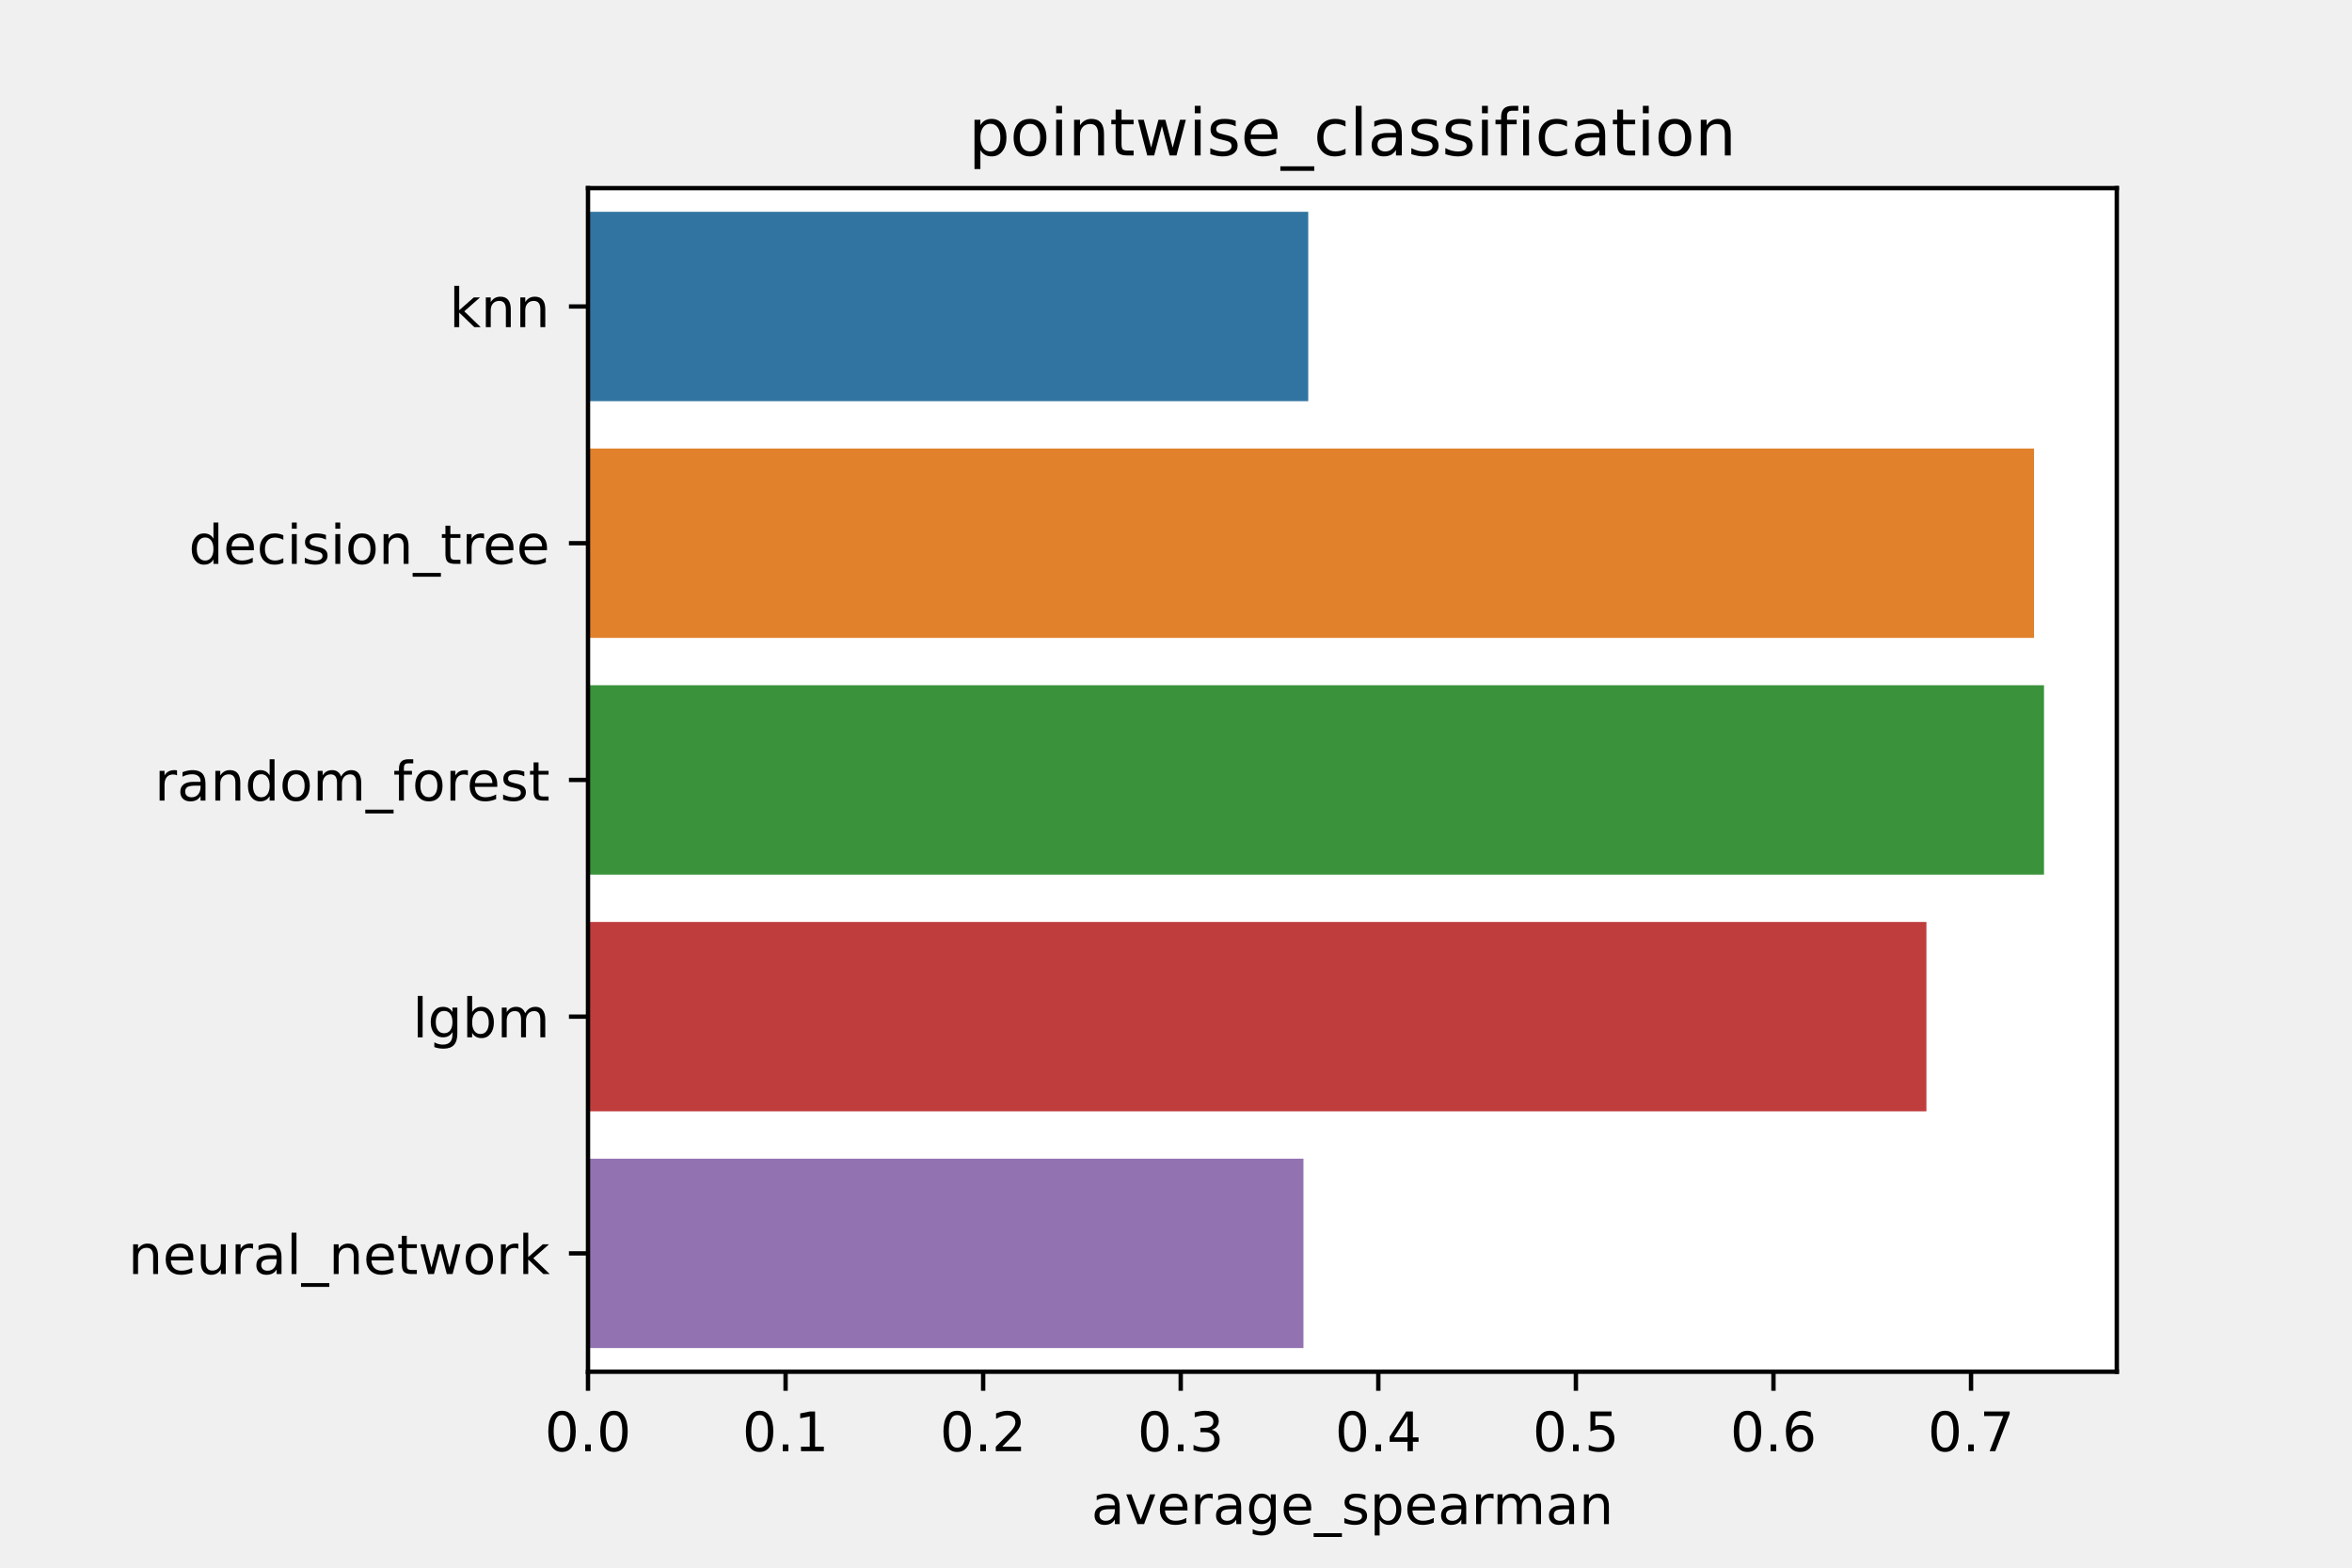
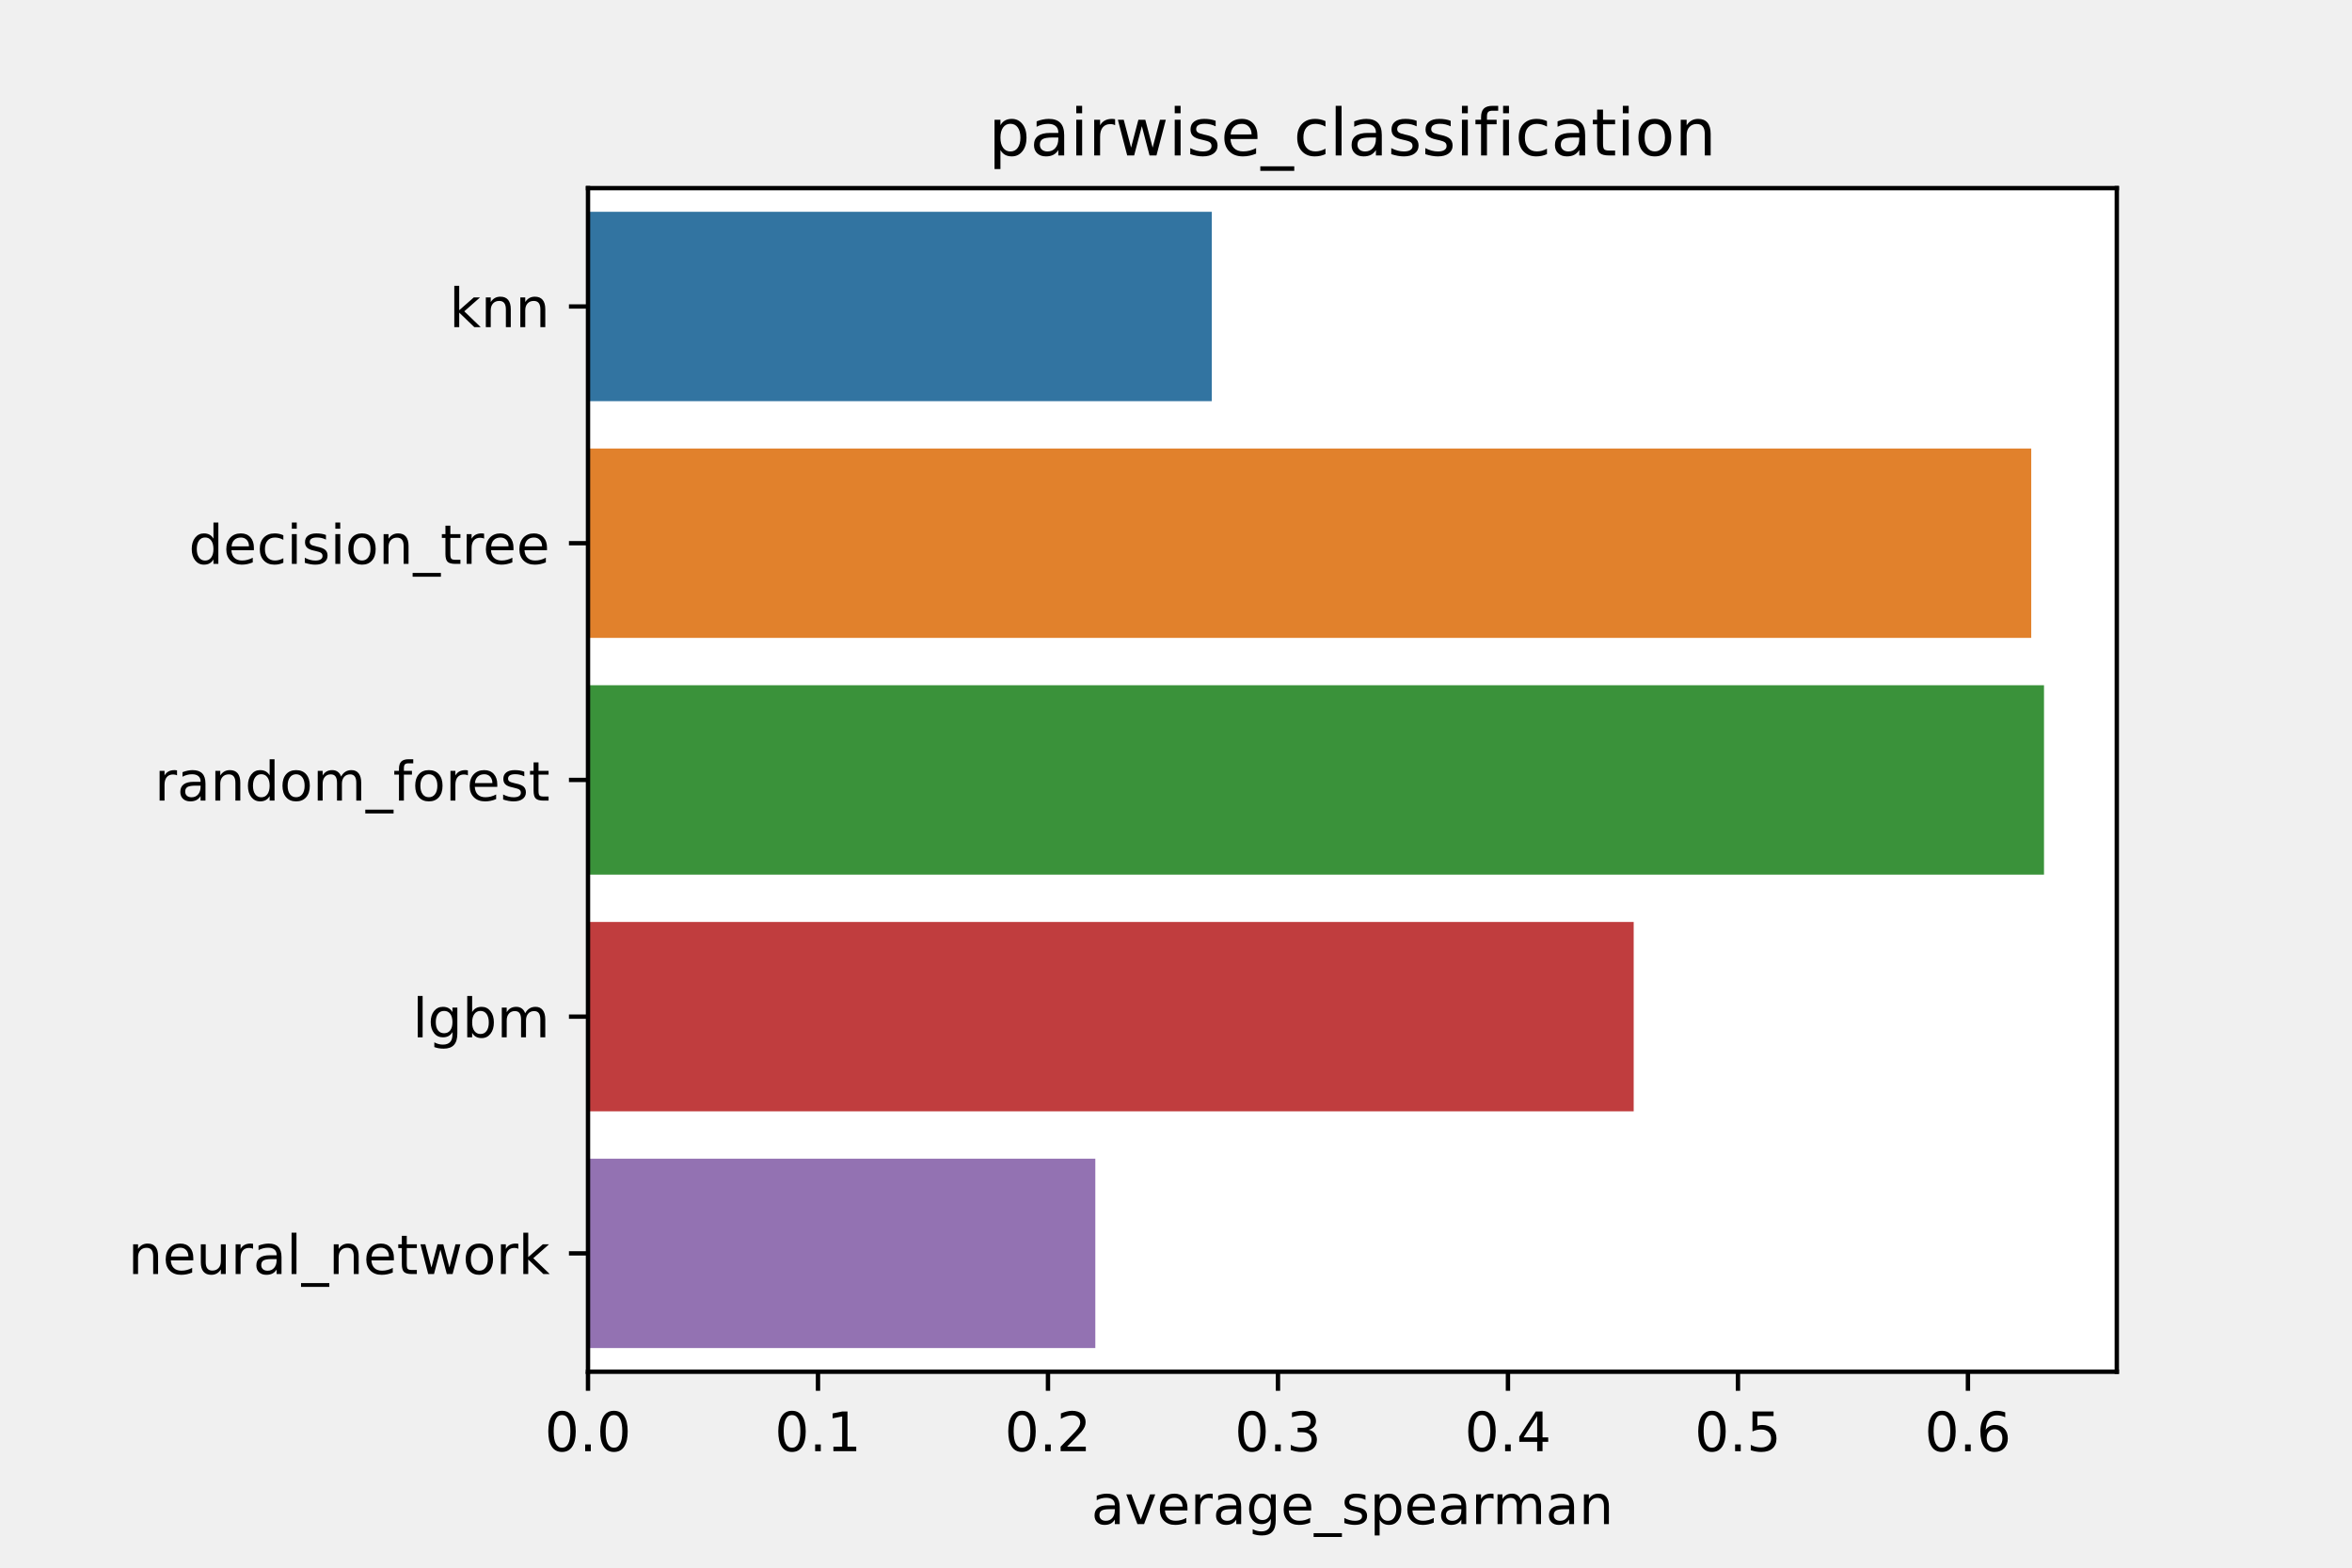
<svg xmlns="http://www.w3.org/2000/svg" xmlns:xlink="http://www.w3.org/1999/xlink" width="432pt" height="288pt" viewBox="0 0 432 288" version="1.1">
  <defs>
    <style type="text/css">*{stroke-linejoin: round; stroke-linecap: butt}</style>
  </defs>
  <g id="figure_1">
    <g id="patch_1">
      <path d="M 0 288  L 432 288  L 432 0  L 0 0  L 0 288  z " style="fill: none" />
    </g>
    <g id="axes_1">
      <g id="patch_2">
        <path d="M 108 252  L 388.8 252  L 388.8 34.56  L 108 34.56  z " style="fill: #ffffff" />
      </g>
      <g id="patch_3">
-         <path d="M 108 38.909  L 240.288 38.909  L 240.288 73.699  L 108 73.699  z " clip-path="url(#p8ff81e5ab9)" style="fill: #3274a1" />
+         <path d="M 108 38.909  L 222.574 38.909  L 222.574 73.699  L 108 73.699  z " clip-path="url(#p4418aa0401)" style="fill: #3274a1" />
      </g>
      <g id="patch_4">
-         <path d="M 108 82.397  L 373.6 82.397  L 373.6 117.187  L 108 117.187  z " clip-path="url(#p8ff81e5ab9)" style="fill: #e1812c" />
+         <path d="M 108 82.397  L 373.084 82.397  L 373.084 117.187  L 108 117.187  z " clip-path="url(#p4418aa0401)" style="fill: #e1812c" />
      </g>
      <g id="patch_5">
-         <path d="M 108 125.885  L 375.429 125.885  L 375.429 160.675  L 108 160.675  z " clip-path="url(#p8ff81e5ab9)" style="fill: #3a923a" />
+         <path d="M 108 125.885  L 375.429 125.885  L 375.429 160.675  L 108 160.675  z " clip-path="url(#p4418aa0401)" style="fill: #3a923a" />
      </g>
      <g id="patch_6">
-         <path d="M 108 169.373  L 353.833 169.373  L 353.833 204.163  L 108 204.163  z " clip-path="url(#p8ff81e5ab9)" style="fill: #c03d3e" />
+         <path d="M 108 169.373  L 300.065 169.373  L 300.065 204.163  L 108 204.163  z " clip-path="url(#p4418aa0401)" style="fill: #c03d3e" />
      </g>
      <g id="patch_7">
-         <path d="M 108 212.861  L 239.41 212.861  L 239.41 247.651  L 108 247.651  z " clip-path="url(#p8ff81e5ab9)" style="fill: #9372b2" />
+         <path d="M 108 212.861  L 201.181 212.861  L 201.181 247.651  L 108 247.651  z " clip-path="url(#p4418aa0401)" style="fill: #9372b2" />
      </g>
      <g id="matplotlib.axis_1">
        <g id="xtick_1">
          <g id="line2d_1">
            <defs>
-               <path id="m13619d3272" d="M 0 0  L 0 3.5  " style="stroke: #000000; stroke-width: 0.8" />
+               <path id="m8c601e4c60" d="M 0 0  L 0 3.5  " style="stroke: #000000; stroke-width: 0.8" />
            </defs>
            <g>
-               <use xlink:href="#m13619d3272" x="108" y="252" style="stroke: #000000; stroke-width: 0.8" />
+               <use xlink:href="#m8c601e4c60" x="108" y="252" style="stroke: #000000; stroke-width: 0.8" />
            </g>
          </g>
          <g id="text_1">
            <g transform="translate(100.0484 266.5984) scale(0.1 -0.1)">
              <defs>
                <path id="DejaVuSans-30" d="M 2034 4250  Q 1547 4250 1301 3770  Q 1056 3291 1056 2328  Q 1056 1369 1301 889  Q 1547 409 2034 409  Q 2525 409 2770 889  Q 3016 1369 3016 2328  Q 3016 3291 2770 3770  Q 2525 4250 2034 4250  z M 2034 4750  Q 2819 4750 3233 4129  Q 3647 3509 3647 2328  Q 3647 1150 3233 529  Q 2819 -91 2034 -91  Q 1250 -91 836 529  Q 422 1150 422 2328  Q 422 3509 836 4129  Q 1250 4750 2034 4750  z " transform="scale(0.015625)" />
                <path id="DejaVuSans-2e" d="M 684 794  L 1344 794  L 1344 0  L 684 0  L 684 794  z " transform="scale(0.015625)" />
              </defs>
              <use xlink:href="#DejaVuSans-30" />
              <use xlink:href="#DejaVuSans-2e" x="63.623" />
              <use xlink:href="#DejaVuSans-30" x="95.41" />
            </g>
          </g>
        </g>
        <g id="xtick_2">
          <g id="line2d_2">
            <g>
-               <use xlink:href="#m13619d3272" x="144.29" y="252" style="stroke: #000000; stroke-width: 0.8" />
+               <use xlink:href="#m8c601e4c60" x="150.243" y="252" style="stroke: #000000; stroke-width: 0.8" />
            </g>
          </g>
          <g id="text_2">
-             <g transform="translate(136.3381 266.5984) scale(0.1 -0.1)">
+             <g transform="translate(142.2912 266.5984) scale(0.1 -0.1)">
              <defs>
                <path id="DejaVuSans-31" d="M 794 531  L 1825 531  L 1825 4091  L 703 3866  L 703 4441  L 1819 4666  L 2450 4666  L 2450 531  L 3481 531  L 3481 0  L 794 0  L 794 531  z " transform="scale(0.015625)" />
              </defs>
              <use xlink:href="#DejaVuSans-30" />
              <use xlink:href="#DejaVuSans-2e" x="63.623" />
              <use xlink:href="#DejaVuSans-31" x="95.41" />
            </g>
          </g>
        </g>
        <g id="xtick_3">
          <g id="line2d_3">
            <g>
-               <use xlink:href="#m13619d3272" x="180.579" y="252" style="stroke: #000000; stroke-width: 0.8" />
+               <use xlink:href="#m8c601e4c60" x="192.486" y="252" style="stroke: #000000; stroke-width: 0.8" />
            </g>
          </g>
          <g id="text_3">
-             <g transform="translate(172.6278 266.5984) scale(0.1 -0.1)">
+             <g transform="translate(184.534 266.5984) scale(0.1 -0.1)">
              <defs>
                <path id="DejaVuSans-32" d="M 1228 531  L 3431 531  L 3431 0  L 469 0  L 469 531  Q 828 903 1448 1529  Q 2069 2156 2228 2338  Q 2531 2678 2651 2914  Q 2772 3150 2772 3378  Q 2772 3750 2511 3984  Q 2250 4219 1831 4219  Q 1534 4219 1204 4116  Q 875 4013 500 3803  L 500 4441  Q 881 4594 1212 4672  Q 1544 4750 1819 4750  Q 2544 4750 2975 4387  Q 3406 4025 3406 3419  Q 3406 3131 3298 2873  Q 3191 2616 2906 2266  Q 2828 2175 2409 1742  Q 1991 1309 1228 531  z " transform="scale(0.015625)" />
              </defs>
              <use xlink:href="#DejaVuSans-30" />
              <use xlink:href="#DejaVuSans-2e" x="63.623" />
              <use xlink:href="#DejaVuSans-32" x="95.41" />
            </g>
          </g>
        </g>
        <g id="xtick_4">
          <g id="line2d_4">
            <g>
-               <use xlink:href="#m13619d3272" x="216.869" y="252" style="stroke: #000000; stroke-width: 0.8" />
+               <use xlink:href="#m8c601e4c60" x="234.728" y="252" style="stroke: #000000; stroke-width: 0.8" />
            </g>
          </g>
          <g id="text_4">
-             <g transform="translate(208.9174 266.5984) scale(0.1 -0.1)">
+             <g transform="translate(226.7767 266.5984) scale(0.1 -0.1)">
              <defs>
                <path id="DejaVuSans-33" d="M 2597 2516  Q 3050 2419 3304 2112  Q 3559 1806 3559 1356  Q 3559 666 3084 287  Q 2609 -91 1734 -91  Q 1441 -91 1130 -33  Q 819 25 488 141  L 488 750  Q 750 597 1062 519  Q 1375 441 1716 441  Q 2309 441 2620 675  Q 2931 909 2931 1356  Q 2931 1769 2642 2001  Q 2353 2234 1838 2234  L 1294 2234  L 1294 2753  L 1863 2753  Q 2328 2753 2575 2939  Q 2822 3125 2822 3475  Q 2822 3834 2567 4026  Q 2313 4219 1838 4219  Q 1578 4219 1281 4162  Q 984 4106 628 3988  L 628 4550  Q 988 4650 1302 4700  Q 1616 4750 1894 4750  Q 2613 4750 3031 4423  Q 3450 4097 3450 3541  Q 3450 3153 3228 2886  Q 3006 2619 2597 2516  z " transform="scale(0.015625)" />
              </defs>
              <use xlink:href="#DejaVuSans-30" />
              <use xlink:href="#DejaVuSans-2e" x="63.623" />
              <use xlink:href="#DejaVuSans-33" x="95.41" />
            </g>
          </g>
        </g>
        <g id="xtick_5">
          <g id="line2d_5">
            <g>
-               <use xlink:href="#m13619d3272" x="253.159" y="252" style="stroke: #000000; stroke-width: 0.8" />
+               <use xlink:href="#m8c601e4c60" x="276.971" y="252" style="stroke: #000000; stroke-width: 0.8" />
            </g>
          </g>
          <g id="text_5">
-             <g transform="translate(245.2071 266.5984) scale(0.1 -0.1)">
+             <g transform="translate(269.0195 266.5984) scale(0.1 -0.1)">
              <defs>
                <path id="DejaVuSans-34" d="M 2419 4116  L 825 1625  L 2419 1625  L 2419 4116  z M 2253 4666  L 3047 4666  L 3047 1625  L 3713 1625  L 3713 1100  L 3047 1100  L 3047 0  L 2419 0  L 2419 1100  L 313 1100  L 313 1709  L 2253 4666  z " transform="scale(0.015625)" />
              </defs>
              <use xlink:href="#DejaVuSans-30" />
              <use xlink:href="#DejaVuSans-2e" x="63.623" />
              <use xlink:href="#DejaVuSans-34" x="95.41" />
            </g>
          </g>
        </g>
        <g id="xtick_6">
          <g id="line2d_6">
            <g>
-               <use xlink:href="#m13619d3272" x="289.448" y="252" style="stroke: #000000; stroke-width: 0.8" />
+               <use xlink:href="#m8c601e4c60" x="319.214" y="252" style="stroke: #000000; stroke-width: 0.8" />
            </g>
          </g>
          <g id="text_6">
-             <g transform="translate(281.4967 266.5984) scale(0.1 -0.1)">
+             <g transform="translate(311.2623 266.5984) scale(0.1 -0.1)">
              <defs>
                <path id="DejaVuSans-35" d="M 691 4666  L 3169 4666  L 3169 4134  L 1269 4134  L 1269 2991  Q 1406 3038 1543 3061  Q 1681 3084 1819 3084  Q 2600 3084 3056 2656  Q 3513 2228 3513 1497  Q 3513 744 3044 326  Q 2575 -91 1722 -91  Q 1428 -91 1123 -41  Q 819 9 494 109  L 494 744  Q 775 591 1075 516  Q 1375 441 1709 441  Q 2250 441 2565 725  Q 2881 1009 2881 1497  Q 2881 1984 2565 2268  Q 2250 2553 1709 2553  Q 1456 2553 1204 2497  Q 953 2441 691 2322  L 691 4666  z " transform="scale(0.015625)" />
              </defs>
              <use xlink:href="#DejaVuSans-30" />
              <use xlink:href="#DejaVuSans-2e" x="63.623" />
              <use xlink:href="#DejaVuSans-35" x="95.41" />
            </g>
          </g>
        </g>
        <g id="xtick_7">
          <g id="line2d_7">
            <g>
-               <use xlink:href="#m13619d3272" x="325.738" y="252" style="stroke: #000000; stroke-width: 0.8" />
+               <use xlink:href="#m8c601e4c60" x="361.457" y="252" style="stroke: #000000; stroke-width: 0.8" />
            </g>
          </g>
          <g id="text_7">
-             <g transform="translate(317.7864 266.5984) scale(0.1 -0.1)">
+             <g transform="translate(353.505 266.5984) scale(0.1 -0.1)">
              <defs>
                <path id="DejaVuSans-36" d="M 2113 2584  Q 1688 2584 1439 2293  Q 1191 2003 1191 1497  Q 1191 994 1439 701  Q 1688 409 2113 409  Q 2538 409 2786 701  Q 3034 994 3034 1497  Q 3034 2003 2786 2293  Q 2538 2584 2113 2584  z M 3366 4563  L 3366 3988  Q 3128 4100 2886 4159  Q 2644 4219 2406 4219  Q 1781 4219 1451 3797  Q 1122 3375 1075 2522  Q 1259 2794 1537 2939  Q 1816 3084 2150 3084  Q 2853 3084 3261 2657  Q 3669 2231 3669 1497  Q 3669 778 3244 343  Q 2819 -91 2113 -91  Q 1303 -91 875 529  Q 447 1150 447 2328  Q 447 3434 972 4092  Q 1497 4750 2381 4750  Q 2619 4750 2861 4703  Q 3103 4656 3366 4563  z " transform="scale(0.015625)" />
              </defs>
              <use xlink:href="#DejaVuSans-30" />
              <use xlink:href="#DejaVuSans-2e" x="63.623" />
              <use xlink:href="#DejaVuSans-36" x="95.41" />
            </g>
          </g>
        </g>
-         <g id="xtick_8">
-           <g id="line2d_8">
-             <g>
-               <use xlink:href="#m13619d3272" x="362.028" y="252" style="stroke: #000000; stroke-width: 0.8" />
-             </g>
-           </g>
-           <g id="text_8">
-             <g transform="translate(354.076 266.5984) scale(0.1 -0.1)">
-               <defs>
-                 <path id="DejaVuSans-37" d="M 525 4666  L 3525 4666  L 3525 4397  L 1831 0  L 1172 0  L 2766 4134  L 525 4134  L 525 4666  z " transform="scale(0.015625)" />
-               </defs>
-               <use xlink:href="#DejaVuSans-30" />
-               <use xlink:href="#DejaVuSans-2e" x="63.623" />
-               <use xlink:href="#DejaVuSans-37" x="95.41" />
-             </g>
-           </g>
-         </g>
-         <g id="text_9">
+         <g id="text_8">
          <g transform="translate(200.4391 279.9984) scale(0.1 -0.1)">
            <defs>
              <path id="DejaVuSans-61" d="M 2194 1759  Q 1497 1759 1228 1600  Q 959 1441 959 1056  Q 959 750 1161 570  Q 1363 391 1709 391  Q 2188 391 2477 730  Q 2766 1069 2766 1631  L 2766 1759  L 2194 1759  z M 3341 1997  L 3341 0  L 2766 0  L 2766 531  Q 2569 213 2275 61  Q 1981 -91 1556 -91  Q 1019 -91 701 211  Q 384 513 384 1019  Q 384 1609 779 1909  Q 1175 2209 1959 2209  L 2766 2209  L 2766 2266  Q 2766 2663 2505 2880  Q 2244 3097 1772 3097  Q 1472 3097 1187 3025  Q 903 2953 641 2809  L 641 3341  Q 956 3463 1253 3523  Q 1550 3584 1831 3584  Q 2591 3584 2966 3190  Q 3341 2797 3341 1997  z " transform="scale(0.015625)" />
              <path id="DejaVuSans-76" d="M 191 3500  L 800 3500  L 1894 563  L 2988 3500  L 3597 3500  L 2284 0  L 1503 0  L 191 3500  z " transform="scale(0.015625)" />
              <path id="DejaVuSans-65" d="M 3597 1894  L 3597 1613  L 953 1613  Q 991 1019 1311 708  Q 1631 397 2203 397  Q 2534 397 2845 478  Q 3156 559 3463 722  L 3463 178  Q 3153 47 2828 -22  Q 2503 -91 2169 -91  Q 1331 -91 842 396  Q 353 884 353 1716  Q 353 2575 817 3079  Q 1281 3584 2069 3584  Q 2775 3584 3186 3129  Q 3597 2675 3597 1894  z M 3022 2063  Q 3016 2534 2758 2815  Q 2500 3097 2075 3097  Q 1594 3097 1305 2825  Q 1016 2553 972 2059  L 3022 2063  z " transform="scale(0.015625)" />
              <path id="DejaVuSans-72" d="M 2631 2963  Q 2534 3019 2420 3045  Q 2306 3072 2169 3072  Q 1681 3072 1420 2755  Q 1159 2438 1159 1844  L 1159 0  L 581 0  L 581 3500  L 1159 3500  L 1159 2956  Q 1341 3275 1631 3429  Q 1922 3584 2338 3584  Q 2397 3584 2469 3576  Q 2541 3569 2628 3553  L 2631 2963  z " transform="scale(0.015625)" />
              <path id="DejaVuSans-67" d="M 2906 1791  Q 2906 2416 2648 2759  Q 2391 3103 1925 3103  Q 1463 3103 1205 2759  Q 947 2416 947 1791  Q 947 1169 1205 825  Q 1463 481 1925 481  Q 2391 481 2648 825  Q 2906 1169 2906 1791  z M 3481 434  Q 3481 -459 3084 -895  Q 2688 -1331 1869 -1331  Q 1566 -1331 1297 -1286  Q 1028 -1241 775 -1147  L 775 -588  Q 1028 -725 1275 -790  Q 1522 -856 1778 -856  Q 2344 -856 2625 -561  Q 2906 -266 2906 331  L 2906 616  Q 2728 306 2450 153  Q 2172 0 1784 0  Q 1141 0 747 490  Q 353 981 353 1791  Q 353 2603 747 3093  Q 1141 3584 1784 3584  Q 2172 3584 2450 3431  Q 2728 3278 2906 2969  L 2906 3500  L 3481 3500  L 3481 434  z " transform="scale(0.015625)" />
              <path id="DejaVuSans-5f" d="M 3263 -1063  L 3263 -1509  L -63 -1509  L -63 -1063  L 3263 -1063  z " transform="scale(0.015625)" />
              <path id="DejaVuSans-73" d="M 2834 3397  L 2834 2853  Q 2591 2978 2328 3040  Q 2066 3103 1784 3103  Q 1356 3103 1142 2972  Q 928 2841 928 2578  Q 928 2378 1081 2264  Q 1234 2150 1697 2047  L 1894 2003  Q 2506 1872 2764 1633  Q 3022 1394 3022 966  Q 3022 478 2636 193  Q 2250 -91 1575 -91  Q 1294 -91 989 -36  Q 684 19 347 128  L 347 722  Q 666 556 975 473  Q 1284 391 1588 391  Q 1994 391 2212 530  Q 2431 669 2431 922  Q 2431 1156 2273 1281  Q 2116 1406 1581 1522  L 1381 1569  Q 847 1681 609 1914  Q 372 2147 372 2553  Q 372 3047 722 3315  Q 1072 3584 1716 3584  Q 2034 3584 2315 3537  Q 2597 3491 2834 3397  z " transform="scale(0.015625)" />
              <path id="DejaVuSans-70" d="M 1159 525  L 1159 -1331  L 581 -1331  L 581 3500  L 1159 3500  L 1159 2969  Q 1341 3281 1617 3432  Q 1894 3584 2278 3584  Q 2916 3584 3314 3078  Q 3713 2572 3713 1747  Q 3713 922 3314 415  Q 2916 -91 2278 -91  Q 1894 -91 1617 61  Q 1341 213 1159 525  z M 3116 1747  Q 3116 2381 2855 2742  Q 2594 3103 2138 3103  Q 1681 3103 1420 2742  Q 1159 2381 1159 1747  Q 1159 1113 1420 752  Q 1681 391 2138 391  Q 2594 391 2855 752  Q 3116 1113 3116 1747  z " transform="scale(0.015625)" />
              <path id="DejaVuSans-6d" d="M 3328 2828  Q 3544 3216 3844 3400  Q 4144 3584 4550 3584  Q 5097 3584 5394 3201  Q 5691 2819 5691 2113  L 5691 0  L 5113 0  L 5113 2094  Q 5113 2597 4934 2840  Q 4756 3084 4391 3084  Q 3944 3084 3684 2787  Q 3425 2491 3425 1978  L 3425 0  L 2847 0  L 2847 2094  Q 2847 2600 2669 2842  Q 2491 3084 2119 3084  Q 1678 3084 1418 2786  Q 1159 2488 1159 1978  L 1159 0  L 581 0  L 581 3500  L 1159 3500  L 1159 2956  Q 1356 3278 1631 3431  Q 1906 3584 2284 3584  Q 2666 3584 2933 3390  Q 3200 3197 3328 2828  z " transform="scale(0.015625)" />
              <path id="DejaVuSans-6e" d="M 3513 2113  L 3513 0  L 2938 0  L 2938 2094  Q 2938 2591 2744 2837  Q 2550 3084 2163 3084  Q 1697 3084 1428 2787  Q 1159 2491 1159 1978  L 1159 0  L 581 0  L 581 3500  L 1159 3500  L 1159 2956  Q 1366 3272 1645 3428  Q 1925 3584 2291 3584  Q 2894 3584 3203 3211  Q 3513 2838 3513 2113  z " transform="scale(0.015625)" />
            </defs>
            <use xlink:href="#DejaVuSans-61" />
            <use xlink:href="#DejaVuSans-76" x="61.279" />
            <use xlink:href="#DejaVuSans-65" x="120.459" />
            <use xlink:href="#DejaVuSans-72" x="181.982" />
            <use xlink:href="#DejaVuSans-61" x="223.096" />
            <use xlink:href="#DejaVuSans-67" x="284.375" />
            <use xlink:href="#DejaVuSans-65" x="347.852" />
            <use xlink:href="#DejaVuSans-5f" x="409.375" />
            <use xlink:href="#DejaVuSans-73" x="459.375" />
            <use xlink:href="#DejaVuSans-70" x="511.475" />
            <use xlink:href="#DejaVuSans-65" x="574.951" />
            <use xlink:href="#DejaVuSans-61" x="636.475" />
            <use xlink:href="#DejaVuSans-72" x="697.754" />
            <use xlink:href="#DejaVuSans-6d" x="737.117" />
            <use xlink:href="#DejaVuSans-61" x="834.529" />
            <use xlink:href="#DejaVuSans-6e" x="895.809" />
          </g>
        </g>
      </g>
      <g id="matplotlib.axis_2">
        <g id="ytick_1">
-           <g id="line2d_9">
+           <g id="line2d_8">
            <defs>
-               <path id="m759a7c2d46" d="M 0 0  L -3.5 0  " style="stroke: #000000; stroke-width: 0.8" />
+               <path id="m7c2701995e" d="M 0 0  L -3.5 0  " style="stroke: #000000; stroke-width: 0.8" />
            </defs>
            <g>
-               <use xlink:href="#m759a7c2d46" x="108" y="56.304" style="stroke: #000000; stroke-width: 0.8" />
-             </g>
-           </g>
-           <g id="text_10">
+               <use xlink:href="#m7c2701995e" x="108" y="56.304" style="stroke: #000000; stroke-width: 0.8" />
+             </g>
+           </g>
+           <g id="text_9">
            <g transform="translate(82.53437 60.10322) scale(0.1 -0.1)">
              <defs>
                <path id="DejaVuSans-6b" d="M 581 4863  L 1159 4863  L 1159 1991  L 2875 3500  L 3609 3500  L 1753 1863  L 3688 0  L 2938 0  L 1159 1709  L 1159 0  L 581 0  L 581 4863  z " transform="scale(0.015625)" />
              </defs>
              <use xlink:href="#DejaVuSans-6b" />
              <use xlink:href="#DejaVuSans-6e" x="57.91" />
              <use xlink:href="#DejaVuSans-6e" x="121.289" />
            </g>
          </g>
        </g>
        <g id="ytick_2">
-           <g id="line2d_10">
-             <g>
-               <use xlink:href="#m759a7c2d46" x="108" y="99.792" style="stroke: #000000; stroke-width: 0.8" />
-             </g>
-           </g>
-           <g id="text_11">
+           <g id="line2d_9">
+             <g>
+               <use xlink:href="#m7c2701995e" x="108" y="99.792" style="stroke: #000000; stroke-width: 0.8" />
+             </g>
+           </g>
+           <g id="text_10">
            <g transform="translate(34.66562 103.5912) scale(0.1 -0.1)">
              <defs>
                <path id="DejaVuSans-64" d="M 2906 2969  L 2906 4863  L 3481 4863  L 3481 0  L 2906 0  L 2906 525  Q 2725 213 2448 61  Q 2172 -91 1784 -91  Q 1150 -91 751 415  Q 353 922 353 1747  Q 353 2572 751 3078  Q 1150 3584 1784 3584  Q 2172 3584 2448 3432  Q 2725 3281 2906 2969  z M 947 1747  Q 947 1113 1208 752  Q 1469 391 1925 391  Q 2381 391 2643 752  Q 2906 1113 2906 1747  Q 2906 2381 2643 2742  Q 2381 3103 1925 3103  Q 1469 3103 1208 2742  Q 947 2381 947 1747  z " transform="scale(0.015625)" />
                <path id="DejaVuSans-63" d="M 3122 3366  L 3122 2828  Q 2878 2963 2633 3030  Q 2388 3097 2138 3097  Q 1578 3097 1268 2742  Q 959 2388 959 1747  Q 959 1106 1268 751  Q 1578 397 2138 397  Q 2388 397 2633 464  Q 2878 531 3122 666  L 3122 134  Q 2881 22 2623 -34  Q 2366 -91 2075 -91  Q 1284 -91 818 406  Q 353 903 353 1747  Q 353 2603 823 3093  Q 1294 3584 2113 3584  Q 2378 3584 2631 3529  Q 2884 3475 3122 3366  z " transform="scale(0.015625)" />
                <path id="DejaVuSans-69" d="M 603 3500  L 1178 3500  L 1178 0  L 603 0  L 603 3500  z M 603 4863  L 1178 4863  L 1178 4134  L 603 4134  L 603 4863  z " transform="scale(0.015625)" />
                <path id="DejaVuSans-6f" d="M 1959 3097  Q 1497 3097 1228 2736  Q 959 2375 959 1747  Q 959 1119 1226 758  Q 1494 397 1959 397  Q 2419 397 2687 759  Q 2956 1122 2956 1747  Q 2956 2369 2687 2733  Q 2419 3097 1959 3097  z M 1959 3584  Q 2709 3584 3137 3096  Q 3566 2609 3566 1747  Q 3566 888 3137 398  Q 2709 -91 1959 -91  Q 1206 -91 779 398  Q 353 888 353 1747  Q 353 2609 779 3096  Q 1206 3584 1959 3584  z " transform="scale(0.015625)" />
                <path id="DejaVuSans-74" d="M 1172 4494  L 1172 3500  L 2356 3500  L 2356 3053  L 1172 3053  L 1172 1153  Q 1172 725 1289 603  Q 1406 481 1766 481  L 2356 481  L 2356 0  L 1766 0  Q 1100 0 847 248  Q 594 497 594 1153  L 594 3053  L 172 3053  L 172 3500  L 594 3500  L 594 4494  L 1172 4494  z " transform="scale(0.015625)" />
              </defs>
              <use xlink:href="#DejaVuSans-64" />
              <use xlink:href="#DejaVuSans-65" x="63.477" />
              <use xlink:href="#DejaVuSans-63" x="125" />
              <use xlink:href="#DejaVuSans-69" x="179.98" />
              <use xlink:href="#DejaVuSans-73" x="207.764" />
              <use xlink:href="#DejaVuSans-69" x="259.863" />
              <use xlink:href="#DejaVuSans-6f" x="287.646" />
              <use xlink:href="#DejaVuSans-6e" x="348.828" />
              <use xlink:href="#DejaVuSans-5f" x="412.207" />
              <use xlink:href="#DejaVuSans-74" x="462.207" />
              <use xlink:href="#DejaVuSans-72" x="501.416" />
              <use xlink:href="#DejaVuSans-65" x="540.279" />
              <use xlink:href="#DejaVuSans-65" x="601.803" />
            </g>
          </g>
        </g>
        <g id="ytick_3">
-           <g id="line2d_11">
-             <g>
-               <use xlink:href="#m759a7c2d46" x="108" y="143.28" style="stroke: #000000; stroke-width: 0.8" />
-             </g>
-           </g>
-           <g id="text_12">
+           <g id="line2d_10">
+             <g>
+               <use xlink:href="#m7c2701995e" x="108" y="143.28" style="stroke: #000000; stroke-width: 0.8" />
+             </g>
+           </g>
+           <g id="text_11">
            <g transform="translate(28.40781 147.0792) scale(0.1 -0.1)">
              <defs>
                <path id="DejaVuSans-66" d="M 2375 4863  L 2375 4384  L 1825 4384  Q 1516 4384 1395 4259  Q 1275 4134 1275 3809  L 1275 3500  L 2222 3500  L 2222 3053  L 1275 3053  L 1275 0  L 697 0  L 697 3053  L 147 3053  L 147 3500  L 697 3500  L 697 3744  Q 697 4328 969 4595  Q 1241 4863 1831 4863  L 2375 4863  z " transform="scale(0.015625)" />
              </defs>
              <use xlink:href="#DejaVuSans-72" />
              <use xlink:href="#DejaVuSans-61" x="41.113" />
              <use xlink:href="#DejaVuSans-6e" x="102.393" />
              <use xlink:href="#DejaVuSans-64" x="165.771" />
              <use xlink:href="#DejaVuSans-6f" x="229.248" />
              <use xlink:href="#DejaVuSans-6d" x="290.43" />
              <use xlink:href="#DejaVuSans-5f" x="387.842" />
              <use xlink:href="#DejaVuSans-66" x="437.842" />
              <use xlink:href="#DejaVuSans-6f" x="473.047" />
              <use xlink:href="#DejaVuSans-72" x="534.229" />
              <use xlink:href="#DejaVuSans-65" x="573.092" />
              <use xlink:href="#DejaVuSans-73" x="634.615" />
              <use xlink:href="#DejaVuSans-74" x="686.715" />
            </g>
          </g>
        </g>
        <g id="ytick_4">
-           <g id="line2d_12">
-             <g>
-               <use xlink:href="#m759a7c2d46" x="108" y="186.768" style="stroke: #000000; stroke-width: 0.8" />
-             </g>
-           </g>
-           <g id="text_13">
+           <g id="line2d_11">
+             <g>
+               <use xlink:href="#m7c2701995e" x="108" y="186.768" style="stroke: #000000; stroke-width: 0.8" />
+             </g>
+           </g>
+           <g id="text_12">
            <g transform="translate(75.78437 190.5672) scale(0.1 -0.1)">
              <defs>
                <path id="DejaVuSans-6c" d="M 603 4863  L 1178 4863  L 1178 0  L 603 0  L 603 4863  z " transform="scale(0.015625)" />
                <path id="DejaVuSans-62" d="M 3116 1747  Q 3116 2381 2855 2742  Q 2594 3103 2138 3103  Q 1681 3103 1420 2742  Q 1159 2381 1159 1747  Q 1159 1113 1420 752  Q 1681 391 2138 391  Q 2594 391 2855 752  Q 3116 1113 3116 1747  z M 1159 2969  Q 1341 3281 1617 3432  Q 1894 3584 2278 3584  Q 2916 3584 3314 3078  Q 3713 2572 3713 1747  Q 3713 922 3314 415  Q 2916 -91 2278 -91  Q 1894 -91 1617 61  Q 1341 213 1159 525  L 1159 0  L 581 0  L 581 4863  L 1159 4863  L 1159 2969  z " transform="scale(0.015625)" />
              </defs>
              <use xlink:href="#DejaVuSans-6c" />
              <use xlink:href="#DejaVuSans-67" x="27.783" />
              <use xlink:href="#DejaVuSans-62" x="91.26" />
              <use xlink:href="#DejaVuSans-6d" x="154.736" />
            </g>
          </g>
        </g>
        <g id="ytick_5">
-           <g id="line2d_13">
-             <g>
-               <use xlink:href="#m759a7c2d46" x="108" y="230.256" style="stroke: #000000; stroke-width: 0.8" />
-             </g>
-           </g>
-           <g id="text_14">
+           <g id="line2d_12">
+             <g>
+               <use xlink:href="#m7c2701995e" x="108" y="230.256" style="stroke: #000000; stroke-width: 0.8" />
+             </g>
+           </g>
+           <g id="text_13">
            <g transform="translate(23.54531 234.0552) scale(0.1 -0.1)">
              <defs>
                <path id="DejaVuSans-75" d="M 544 1381  L 544 3500  L 1119 3500  L 1119 1403  Q 1119 906 1312 657  Q 1506 409 1894 409  Q 2359 409 2629 706  Q 2900 1003 2900 1516  L 2900 3500  L 3475 3500  L 3475 0  L 2900 0  L 2900 538  Q 2691 219 2414 64  Q 2138 -91 1772 -91  Q 1169 -91 856 284  Q 544 659 544 1381  z M 1991 3584  L 1991 3584  z " transform="scale(0.015625)" />
                <path id="DejaVuSans-77" d="M 269 3500  L 844 3500  L 1563 769  L 2278 3500  L 2956 3500  L 3675 769  L 4391 3500  L 4966 3500  L 4050 0  L 3372 0  L 2619 2869  L 1863 0  L 1184 0  L 269 3500  z " transform="scale(0.015625)" />
              </defs>
              <use xlink:href="#DejaVuSans-6e" />
              <use xlink:href="#DejaVuSans-65" x="63.379" />
              <use xlink:href="#DejaVuSans-75" x="124.902" />
              <use xlink:href="#DejaVuSans-72" x="188.281" />
              <use xlink:href="#DejaVuSans-61" x="229.395" />
              <use xlink:href="#DejaVuSans-6c" x="290.674" />
              <use xlink:href="#DejaVuSans-5f" x="318.457" />
              <use xlink:href="#DejaVuSans-6e" x="368.457" />
              <use xlink:href="#DejaVuSans-65" x="431.836" />
              <use xlink:href="#DejaVuSans-74" x="493.359" />
              <use xlink:href="#DejaVuSans-77" x="532.568" />
              <use xlink:href="#DejaVuSans-6f" x="614.355" />
              <use xlink:href="#DejaVuSans-72" x="675.537" />
              <use xlink:href="#DejaVuSans-6b" x="716.65" />
            </g>
          </g>
        </g>
      </g>
+       <g id="line2d_13">
+         <path clip-path="url(#p4418aa0401)" style="fill: none; stroke: #424242; stroke-width: 2.7; stroke-linecap: square" />
+       </g>
      <g id="line2d_14">
-         <path clip-path="url(#p8ff81e5ab9)" style="fill: none; stroke: #424242; stroke-width: 2.7; stroke-linecap: square" />
+         <path clip-path="url(#p4418aa0401)" style="fill: none; stroke: #424242; stroke-width: 2.7; stroke-linecap: square" />
      </g>
      <g id="line2d_15">
-         <path clip-path="url(#p8ff81e5ab9)" style="fill: none; stroke: #424242; stroke-width: 2.7; stroke-linecap: square" />
+         <path clip-path="url(#p4418aa0401)" style="fill: none; stroke: #424242; stroke-width: 2.7; stroke-linecap: square" />
      </g>
      <g id="line2d_16">
-         <path clip-path="url(#p8ff81e5ab9)" style="fill: none; stroke: #424242; stroke-width: 2.7; stroke-linecap: square" />
+         <path clip-path="url(#p4418aa0401)" style="fill: none; stroke: #424242; stroke-width: 2.7; stroke-linecap: square" />
      </g>
      <g id="line2d_17">
-         <path clip-path="url(#p8ff81e5ab9)" style="fill: none; stroke: #424242; stroke-width: 2.7; stroke-linecap: square" />
-       </g>
-       <g id="line2d_18">
-         <path clip-path="url(#p8ff81e5ab9)" style="fill: none; stroke: #424242; stroke-width: 2.7; stroke-linecap: square" />
+         <path clip-path="url(#p4418aa0401)" style="fill: none; stroke: #424242; stroke-width: 2.7; stroke-linecap: square" />
      </g>
      <g id="patch_8">
        <path d="M 108 252  L 108 34.56  " style="fill: none; stroke: #000000; stroke-width: 0.8; stroke-linejoin: miter; stroke-linecap: square" />
      </g>
      <g id="patch_9">
        <path d="M 388.8 252  L 388.8 34.56  " style="fill: none; stroke: #000000; stroke-width: 0.8; stroke-linejoin: miter; stroke-linecap: square" />
      </g>
      <g id="patch_10">
        <path d="M 108 252  L 388.8 252  " style="fill: none; stroke: #000000; stroke-width: 0.8; stroke-linejoin: miter; stroke-linecap: square" />
      </g>
      <g id="patch_11">
        <path d="M 108 34.56  L 388.8 34.56  " style="fill: none; stroke: #000000; stroke-width: 0.8; stroke-linejoin: miter; stroke-linecap: square" />
      </g>
-       <g id="text_15">
-         <g transform="translate(177.8981 28.56) scale(0.12 -0.12)">
+       <g id="text_14">
+         <g transform="translate(181.5806 28.56) scale(0.12 -0.12)">
          <use xlink:href="#DejaVuSans-70" />
-           <use xlink:href="#DejaVuSans-6f" x="63.477" />
-           <use xlink:href="#DejaVuSans-69" x="124.658" />
-           <use xlink:href="#DejaVuSans-6e" x="152.441" />
-           <use xlink:href="#DejaVuSans-74" x="215.82" />
-           <use xlink:href="#DejaVuSans-77" x="255.029" />
-           <use xlink:href="#DejaVuSans-69" x="336.816" />
-           <use xlink:href="#DejaVuSans-73" x="364.6" />
-           <use xlink:href="#DejaVuSans-65" x="416.699" />
-           <use xlink:href="#DejaVuSans-5f" x="478.223" />
-           <use xlink:href="#DejaVuSans-63" x="528.223" />
-           <use xlink:href="#DejaVuSans-6c" x="583.203" />
-           <use xlink:href="#DejaVuSans-61" x="610.986" />
-           <use xlink:href="#DejaVuSans-73" x="672.266" />
-           <use xlink:href="#DejaVuSans-73" x="724.365" />
-           <use xlink:href="#DejaVuSans-69" x="776.465" />
-           <use xlink:href="#DejaVuSans-66" x="804.248" />
-           <use xlink:href="#DejaVuSans-69" x="839.453" />
-           <use xlink:href="#DejaVuSans-63" x="867.236" />
-           <use xlink:href="#DejaVuSans-61" x="922.217" />
-           <use xlink:href="#DejaVuSans-74" x="983.496" />
-           <use xlink:href="#DejaVuSans-69" x="1022.705" />
-           <use xlink:href="#DejaVuSans-6f" x="1050.488" />
-           <use xlink:href="#DejaVuSans-6e" x="1111.67" />
+           <use xlink:href="#DejaVuSans-61" x="63.477" />
+           <use xlink:href="#DejaVuSans-69" x="124.756" />
+           <use xlink:href="#DejaVuSans-72" x="152.539" />
+           <use xlink:href="#DejaVuSans-77" x="193.652" />
+           <use xlink:href="#DejaVuSans-69" x="275.439" />
+           <use xlink:href="#DejaVuSans-73" x="303.223" />
+           <use xlink:href="#DejaVuSans-65" x="355.322" />
+           <use xlink:href="#DejaVuSans-5f" x="416.846" />
+           <use xlink:href="#DejaVuSans-63" x="466.846" />
+           <use xlink:href="#DejaVuSans-6c" x="521.826" />
+           <use xlink:href="#DejaVuSans-61" x="549.609" />
+           <use xlink:href="#DejaVuSans-73" x="610.889" />
+           <use xlink:href="#DejaVuSans-73" x="662.988" />
+           <use xlink:href="#DejaVuSans-69" x="715.088" />
+           <use xlink:href="#DejaVuSans-66" x="742.871" />
+           <use xlink:href="#DejaVuSans-69" x="778.076" />
+           <use xlink:href="#DejaVuSans-63" x="805.859" />
+           <use xlink:href="#DejaVuSans-61" x="860.84" />
+           <use xlink:href="#DejaVuSans-74" x="922.119" />
+           <use xlink:href="#DejaVuSans-69" x="961.328" />
+           <use xlink:href="#DejaVuSans-6f" x="989.111" />
+           <use xlink:href="#DejaVuSans-6e" x="1050.293" />
        </g>
      </g>
    </g>
  </g>
  <defs>
-     <clipPath id="p8ff81e5ab9">
+     <clipPath id="p4418aa0401">
      <rect x="108" y="34.56" width="280.8" height="217.44" />
    </clipPath>
  </defs>
</svg>
